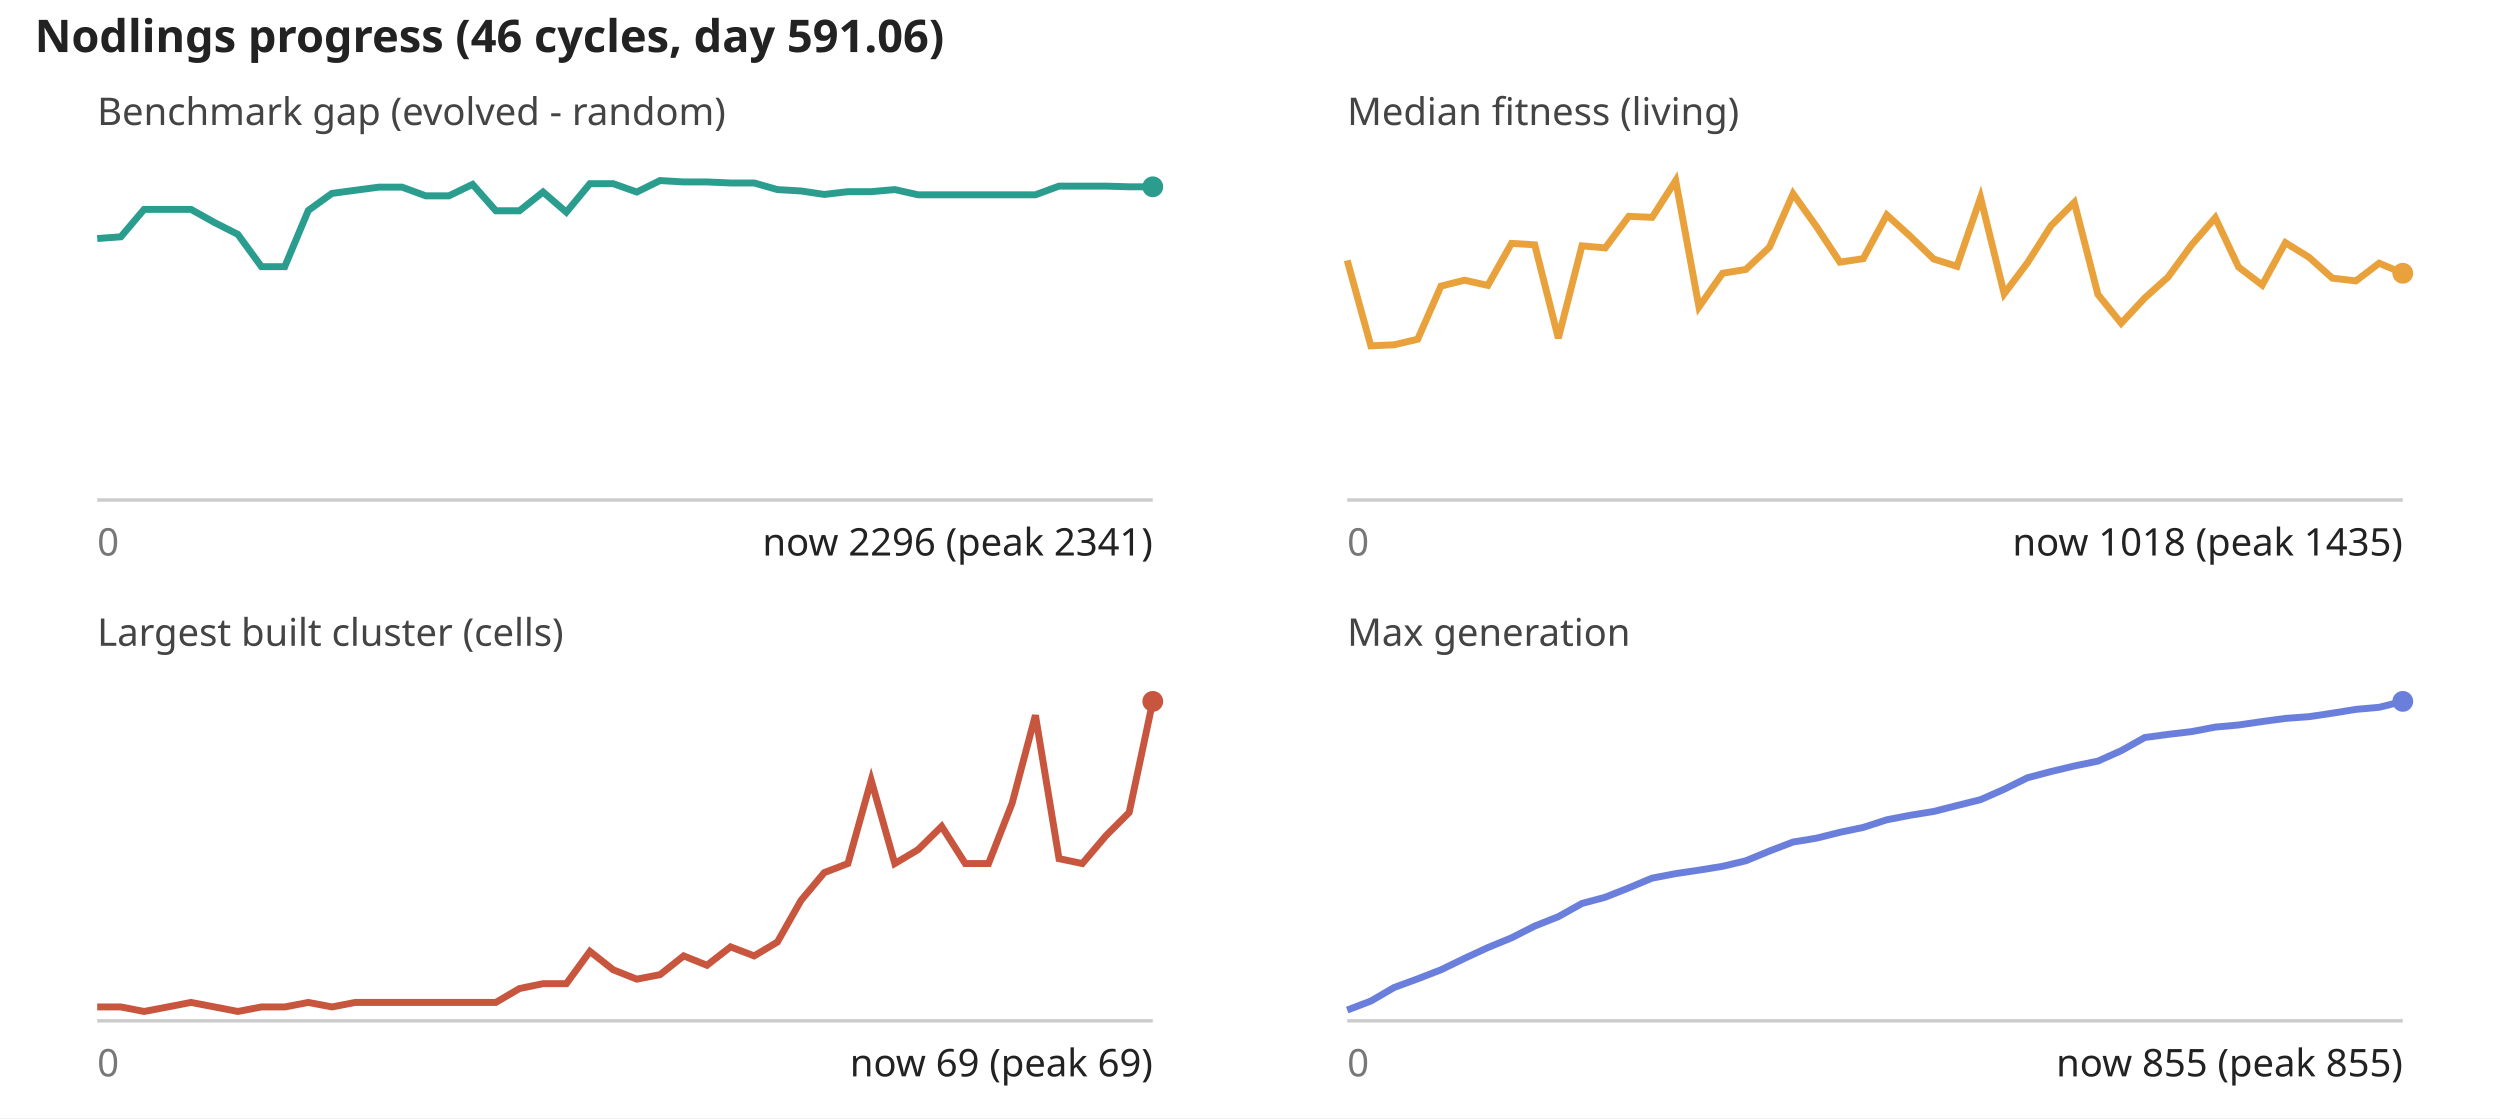
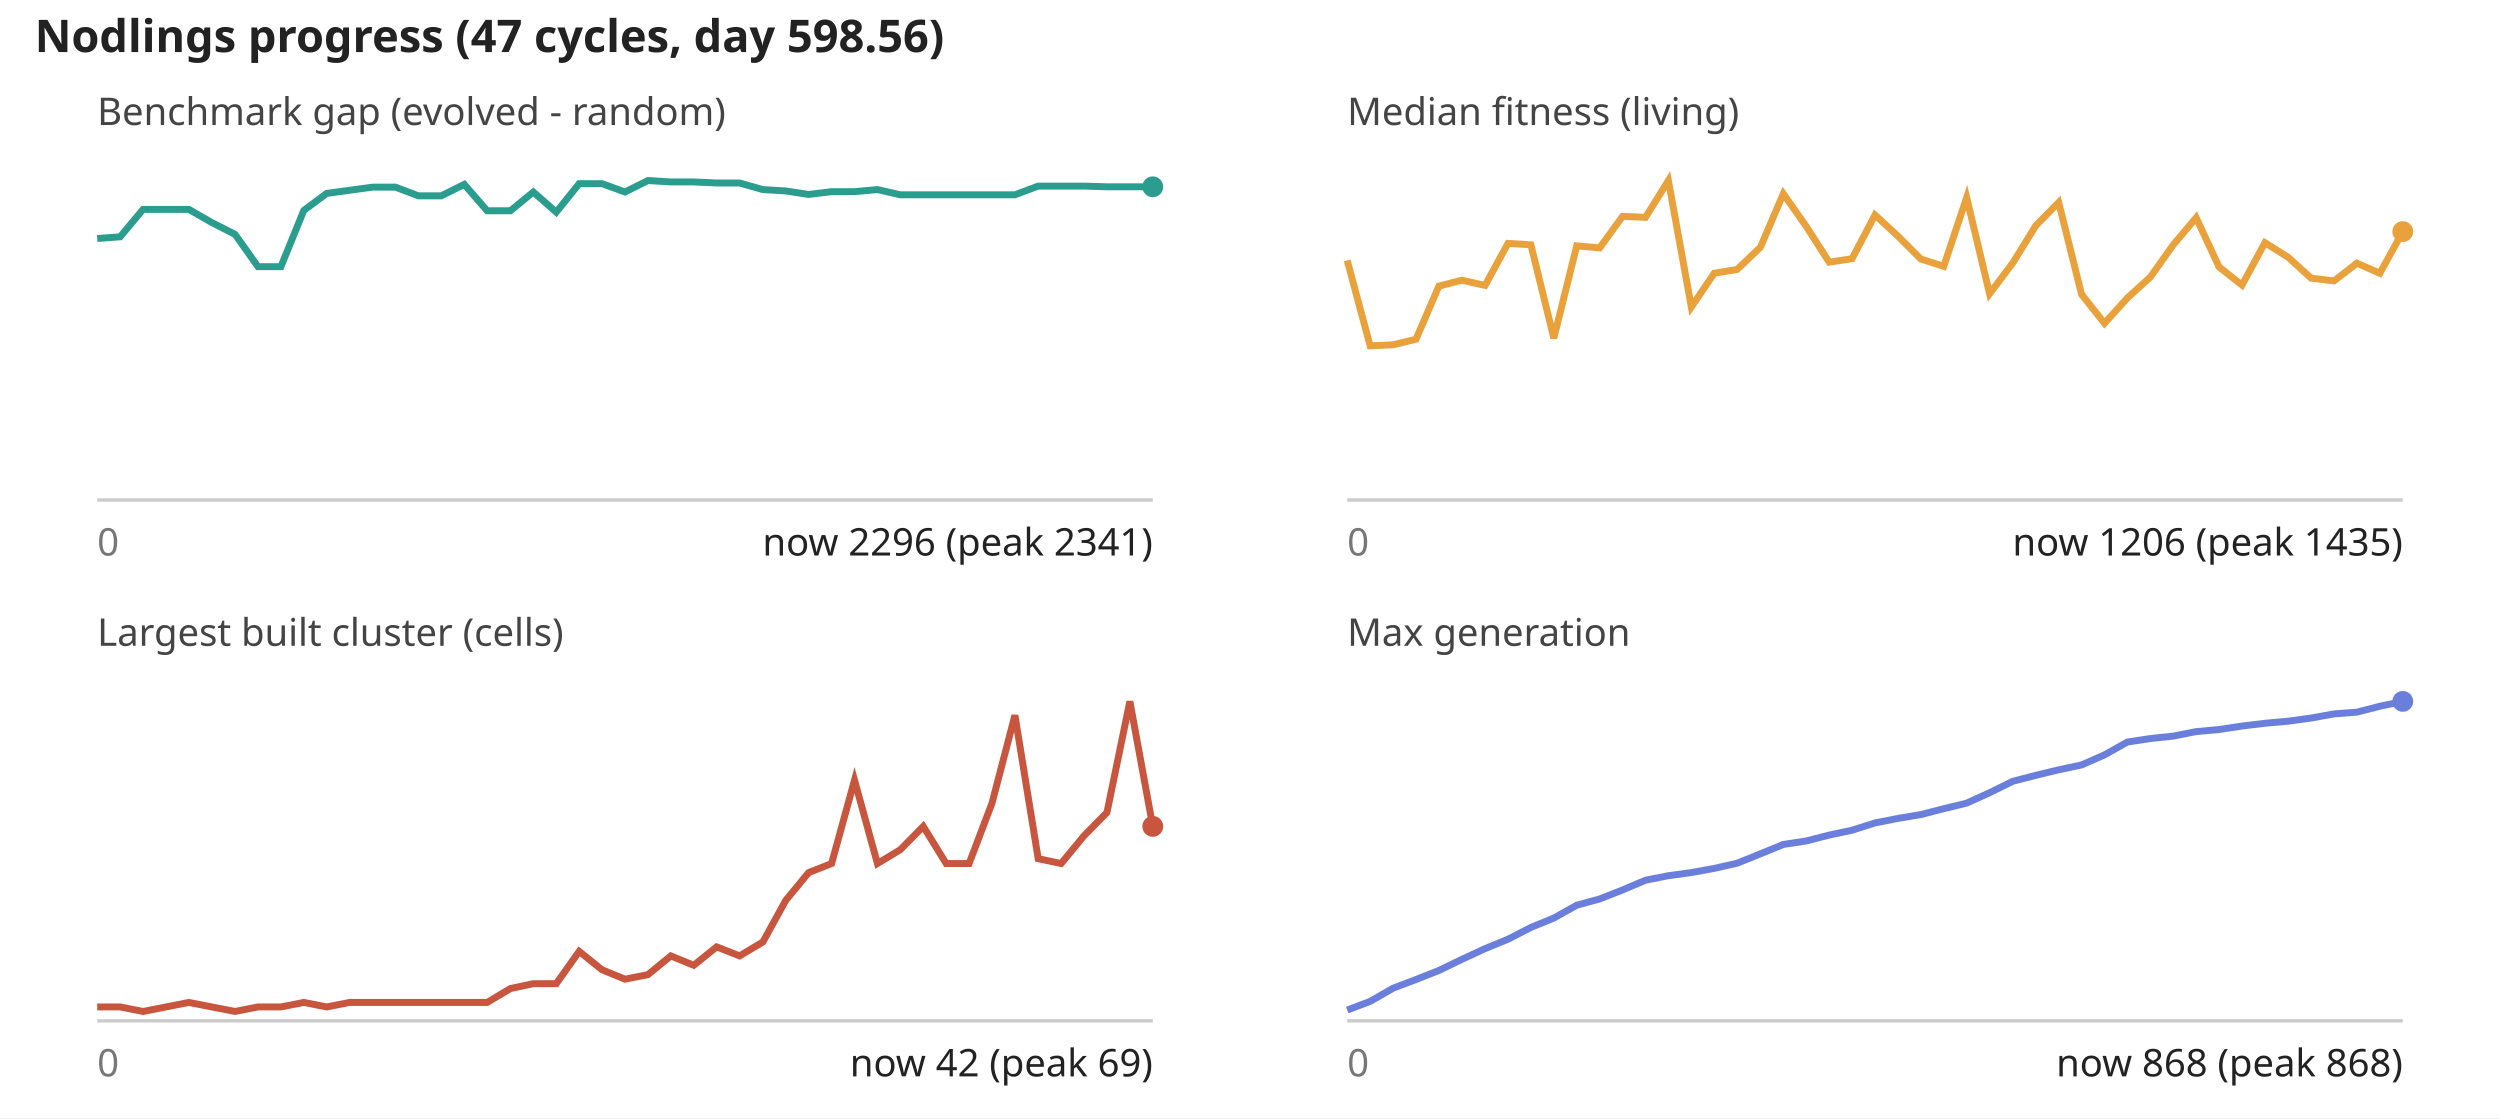
<svg xmlns="http://www.w3.org/2000/svg" viewBox="0 0 720 322" font-family="sans-serif" font-size="11">
  <rect width="100%" height="100%" fill="#fff" />
-   <text x="10" y="15" font-size="13" font-weight="bold" fill="#222">Nodlings progress (46 cycles, day 591.06)</text>
+   <text x="10" y="15" font-size="13" font-weight="bold" fill="#222">Nodlings progress (47 cycles, day 598.56)</text>
  <text x="28" y="36" fill="#444">Benchmark gap (evolved - random)</text>
  <line x1="28" y1="144" x2="332" y2="144" stroke="#ccc" />
-   <polyline fill="none" stroke="#2a9d8f" stroke-width="2" points="28.0,68.7 34.8,68.2 41.5,60.3 48.3,60.3 55.0,60.3 61.8,64.1 68.5,67.5 75.3,76.8 82.0,76.8 88.8,60.6 95.6,55.7 102.3,54.8 109.1,53.9 115.8,53.9 122.6,56.4 129.3,56.4 136.1,53.1 142.8,60.7 149.6,60.7 156.4,55.3 163.1,61.1 169.9,52.9 176.6,52.9 183.4,55.3 190.1,52.0 196.9,52.4 203.6,52.4 210.4,52.7 217.2,52.7 223.9,54.6 230.7,55.0 237.4,56.0 244.2,55.2 250.9,55.2 257.7,54.6 264.4,56.1 271.2,56.1 278.0,56.1 284.7,56.1 291.5,56.1 298.2,56.1 305.0,53.6 311.7,53.6 318.5,53.6 325.2,53.8 332.0,53.8" />
+   <polyline fill="none" stroke="#2a9d8f" stroke-width="2" points="28.0,68.7 34.6,68.2 41.2,60.3 47.8,60.3 54.4,60.3 61.0,64.1 67.7,67.5 74.3,76.8 80.9,76.8 87.5,60.6 94.1,55.7 100.7,54.8 107.3,53.9 113.9,53.9 120.5,56.4 127.1,56.4 133.7,53.1 140.3,60.7 147.0,60.7 153.6,55.3 160.2,61.1 166.8,52.9 173.4,52.9 180.0,55.3 186.6,52.0 193.2,52.4 199.8,52.4 206.4,52.7 213.0,52.7 219.7,54.6 226.3,55.0 232.9,56.0 239.5,55.2 246.1,55.2 252.7,54.6 259.3,56.1 265.9,56.1 272.5,56.1 279.1,56.1 285.7,56.1 292.3,56.1 299.0,53.6 305.6,53.6 312.2,53.6 318.8,53.8 325.4,53.8 332.0,53.8" />
  <circle cx="332.0" cy="53.8" r="3" fill="#2a9d8f" />
  <text x="28" y="160" fill="#777">0</text>
  <text x="332" y="160" text-anchor="end" fill="#222">now 2296 (peak 2341)</text>
  <text x="388" y="36" fill="#444">Median fitness (living)</text>
  <line x1="388" y1="144" x2="692" y2="144" stroke="#ccc" />
-   <polyline fill="none" stroke="#e9a23b" stroke-width="2" points="388.0,75.0 394.8,99.6 401.5,99.3 408.3,97.7 415.0,82.4 421.8,80.7 428.5,82.2 435.3,70.1 442.0,70.5 448.8,97.4 455.6,70.8 462.3,71.4 469.1,62.3 475.8,62.6 482.6,52.0 489.3,88.4 496.1,78.7 502.8,77.6 509.6,71.2 516.4,55.8 523.1,65.2 529.9,75.5 536.6,74.5 543.4,61.9 550.1,68.0 556.9,74.6 563.6,76.7 570.4,56.9 577.2,84.6 583.9,75.7 590.7,65.0 597.4,58.3 604.2,84.8 610.9,93.1 617.7,85.8 624.4,79.8 631.2,70.5 638.0,62.7 644.7,76.9 651.5,82.1 658.2,69.9 665.0,74.1 671.7,80.1 678.5,80.9 685.2,75.8 692.0,78.7" />
-   <circle cx="692.0" cy="78.7" r="3" fill="#e9a23b" />
+   <polyline fill="none" stroke="#e9a23b" stroke-width="2" points="388.0,75.0 394.6,99.6 401.2,99.3 407.8,97.7 414.4,82.4 421.0,80.7 427.7,82.2 434.3,70.1 440.9,70.5 447.5,97.4 454.1,70.8 460.7,71.4 467.3,62.3 473.9,62.6 480.5,52.0 487.1,88.4 493.7,78.7 500.3,77.6 507.0,71.2 513.6,55.8 520.2,65.2 526.8,75.5 533.4,74.5 540.0,61.9 546.6,68.0 553.2,74.6 559.8,76.7 566.4,56.9 573.0,84.6 579.7,75.7 586.3,65.0 592.9,58.3 599.5,84.8 606.1,93.1 612.7,85.8 619.3,79.8 625.9,70.5 632.5,62.7 639.1,76.9 645.7,82.1 652.3,69.9 659.0,74.1 665.6,80.1 672.2,80.9 678.8,75.8 685.4,78.7 692.0,66.7" />
+   <circle cx="692.0" cy="66.7" r="3" fill="#e9a23b" />
  <text x="388" y="160" fill="#777">0</text>
-   <text x="692" y="160" text-anchor="end" fill="#222">now 1018 (peak 1435)</text>
+   <text x="692" y="160" text-anchor="end" fill="#222">now 1206 (peak 1435)</text>
  <text x="28" y="186" fill="#444">Largest built cluster (cells)</text>
  <line x1="28" y1="294" x2="332" y2="294" stroke="#ccc" />
-   <polyline fill="none" stroke="#c8553d" stroke-width="2" points="28.0,290.0 34.8,290.0 41.5,291.3 48.3,290.0 55.0,288.7 61.8,290.0 68.5,291.3 75.3,290.0 82.0,290.0 88.8,288.7 95.6,290.0 102.3,288.7 109.1,288.7 115.8,288.7 122.6,288.7 129.3,288.7 136.1,288.7 142.8,288.7 149.6,284.7 156.4,283.3 163.1,283.3 169.9,274.0 176.6,279.3 183.4,282.0 190.1,280.7 196.9,275.3 203.6,278.0 210.4,272.7 217.2,275.3 223.9,271.3 230.7,259.3 237.4,251.3 244.2,248.7 250.9,224.7 257.7,248.7 264.4,244.7 271.2,238.0 278.0,248.7 284.7,248.7 291.5,231.3 298.2,206.0 305.0,247.3 311.7,248.7 318.5,240.7 325.2,234.0 332.0,202.0" />
-   <circle cx="332.0" cy="202.0" r="3" fill="#c8553d" />
+   <polyline fill="none" stroke="#c8553d" stroke-width="2" points="28.0,290.0 34.6,290.0 41.2,291.3 47.8,290.0 54.4,288.7 61.0,290.0 67.7,291.3 74.3,290.0 80.9,290.0 87.5,288.7 94.1,290.0 100.7,288.7 107.3,288.7 113.9,288.7 120.5,288.7 127.1,288.7 133.7,288.7 140.3,288.7 147.0,284.7 153.6,283.3 160.2,283.3 166.8,274.0 173.4,279.3 180.0,282.0 186.6,280.7 193.2,275.3 199.8,278.0 206.4,272.7 213.0,275.3 219.7,271.3 226.3,259.3 232.9,251.3 239.5,248.7 246.1,224.7 252.7,248.7 259.3,244.7 265.9,238.0 272.5,248.7 279.1,248.7 285.7,231.3 292.3,206.0 299.0,247.3 305.6,248.7 312.2,240.7 318.8,234.0 325.4,202.0 332.0,238.0" />
+   <circle cx="332.0" cy="238.0" r="3" fill="#c8553d" />
  <text x="28" y="310" fill="#777">0</text>
-   <text x="332" y="310" text-anchor="end" fill="#222">now 69 (peak 69)</text>
+   <text x="332" y="310" text-anchor="end" fill="#222">now 42 (peak 69)</text>
  <text x="388" y="186" fill="#444">Max generation</text>
  <line x1="388" y1="294" x2="692" y2="294" stroke="#ccc" />
-   <polyline fill="none" stroke="#6a7fdb" stroke-width="2" points="388.0,290.9 394.8,288.3 401.5,284.4 408.3,281.9 415.0,279.3 421.8,276.0 428.5,272.9 435.3,270.1 442.0,266.7 448.8,264.0 455.6,260.2 462.3,258.4 469.1,255.7 475.8,252.9 482.6,251.6 489.3,250.6 496.1,249.5 502.8,247.9 509.6,245.1 516.4,242.5 523.1,241.4 529.9,239.7 536.6,238.3 543.4,236.1 550.1,234.8 556.9,233.7 563.6,232.0 570.4,230.3 577.2,227.3 583.9,224.0 590.7,222.2 597.4,220.6 604.2,219.2 610.9,216.2 617.7,212.4 624.4,211.5 631.2,210.7 638.0,209.4 644.7,208.8 651.5,207.8 658.2,206.9 665.0,206.4 671.7,205.4 678.5,204.3 685.2,203.7 692.0,202.0" />
+   <polyline fill="none" stroke="#6a7fdb" stroke-width="2" points="388.0,290.9 394.6,288.4 401.2,284.6 407.8,282.1 414.4,279.5 421.0,276.3 427.7,273.2 434.3,270.5 440.9,267.1 447.5,264.4 454.1,260.7 460.7,258.9 467.3,256.3 473.9,253.5 480.5,252.2 487.1,251.3 493.7,250.1 500.3,248.6 507.0,245.9 513.6,243.2 520.2,242.2 526.8,240.5 533.4,239.1 540.0,237.0 546.6,235.7 553.2,234.6 559.8,232.9 566.4,231.3 573.0,228.3 579.7,225.0 586.3,223.3 592.9,221.7 599.5,220.3 606.1,217.4 612.7,213.7 619.3,212.7 625.9,212.0 632.5,210.7 639.1,210.1 645.7,209.1 652.3,208.3 659.0,207.7 665.6,206.8 672.2,205.6 678.8,205.1 685.4,203.4 692.0,202.0" />
  <circle cx="692.0" cy="202.0" r="3" fill="#6a7fdb" />
  <text x="388" y="310" fill="#777">0</text>
-   <text x="692" y="310" text-anchor="end" fill="#222">now 855 (peak 855)</text>
+   <text x="692" y="310" text-anchor="end" fill="#222">now 868 (peak 868)</text>
</svg>
